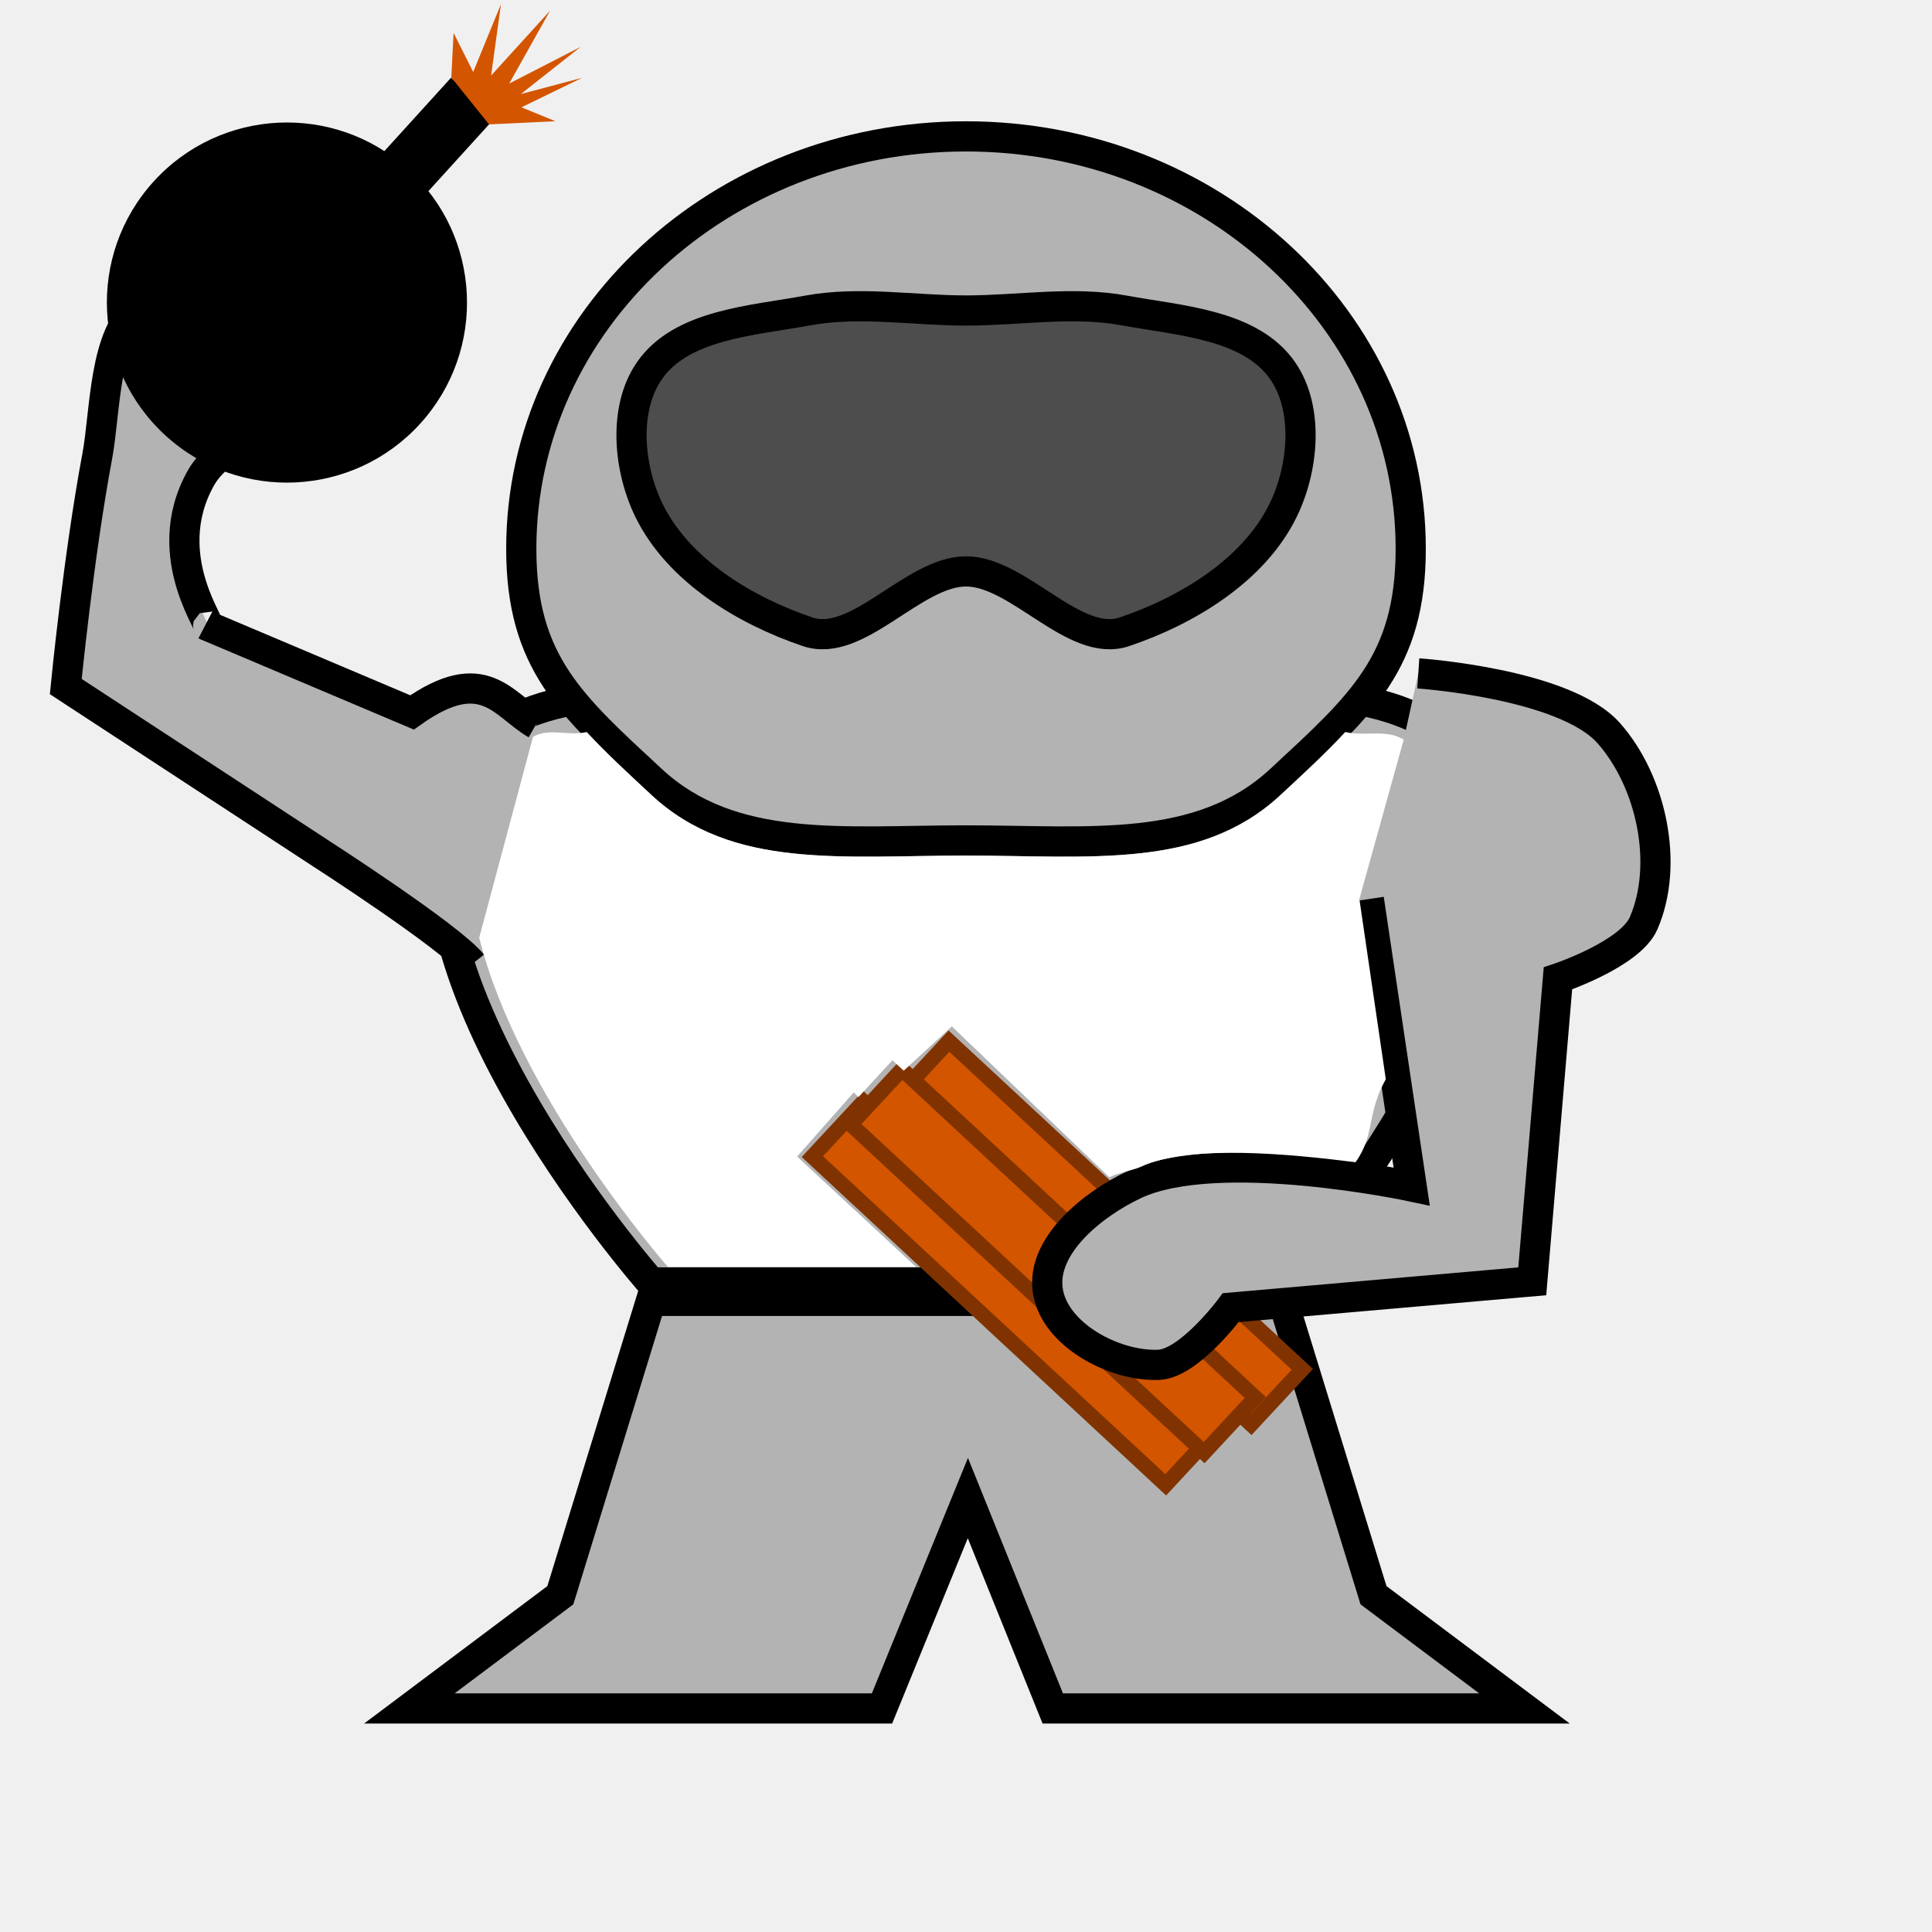
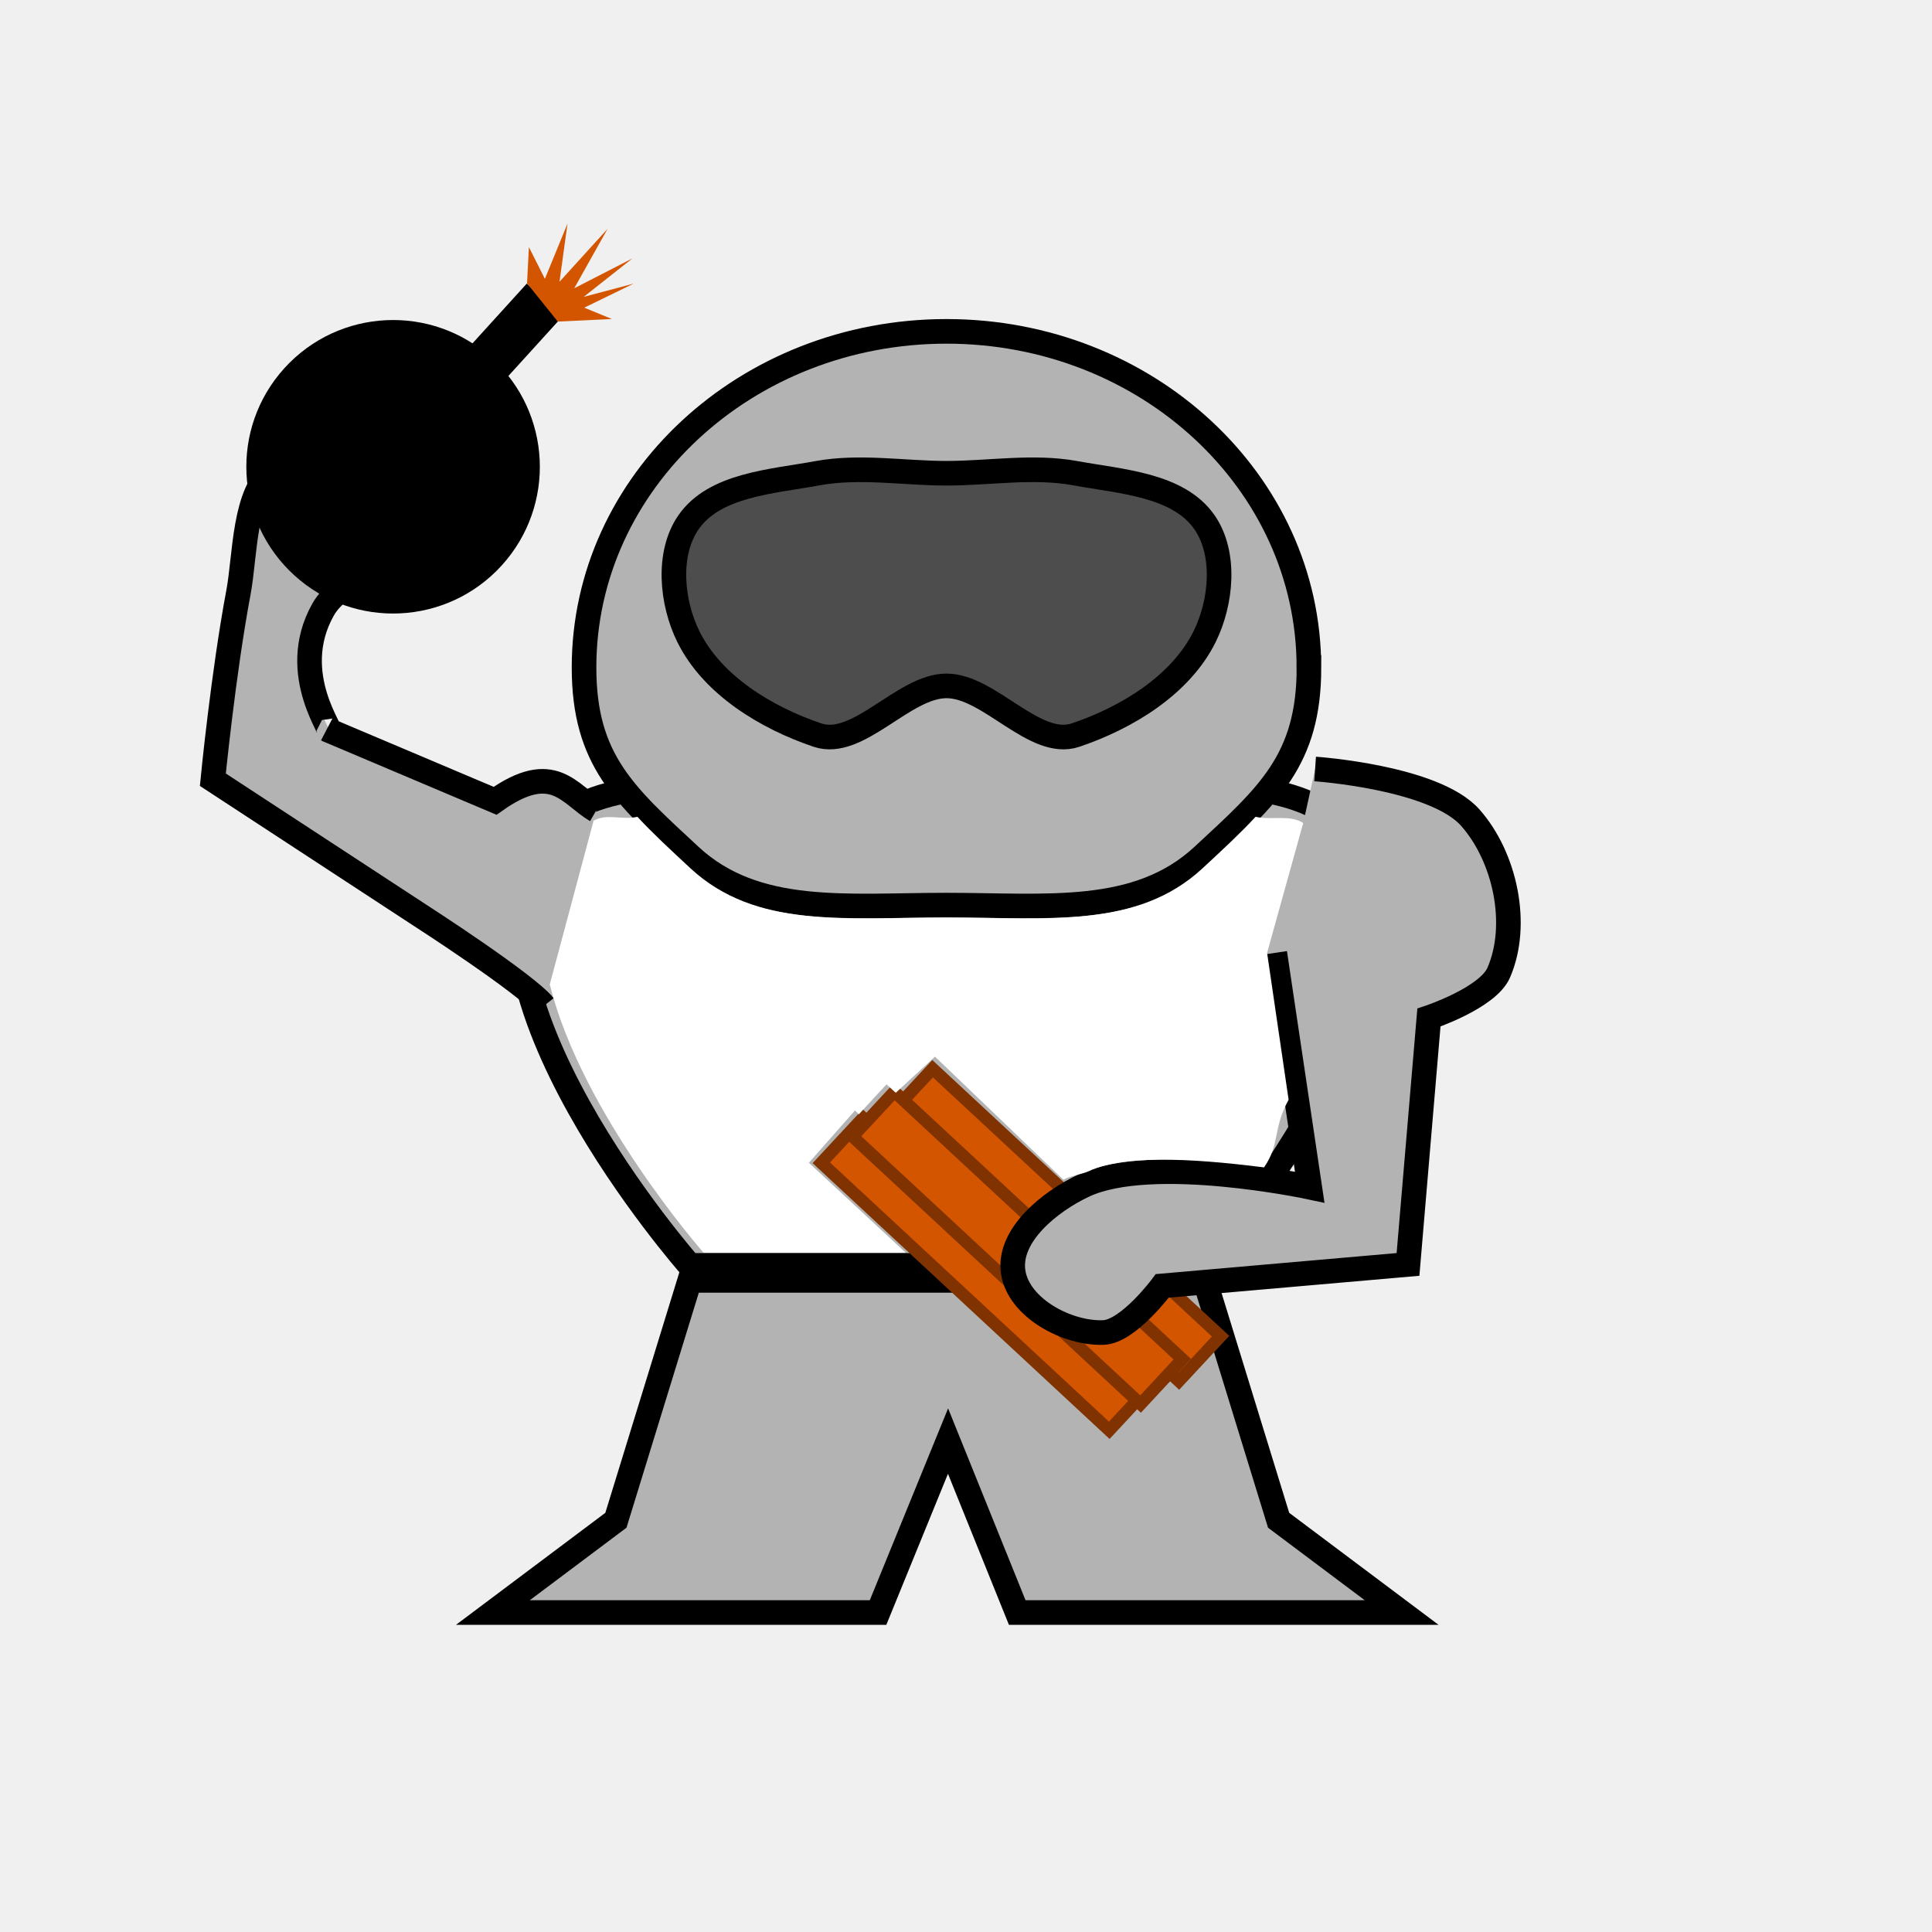
<svg xmlns="http://www.w3.org/2000/svg" width="64" height="64" id="svg2" version="1.1">
  <defs id="defs4" />
  <g id="layer1" transform="translate(0,-988.3622)" style="display:none">
    <path style="color:#000000;fill:none;stroke:#000000;stroke-width:0.1;stroke-miterlimit:4;stroke-dasharray:none;marker:none;visibility:visible;display:inline;overflow:visible;enable-background:accumulate" d="m 0,1004.362 32,-16 32,16 0,32 -32,16 -32,-16 z" id="rect3750" />
  </g>
  <g transform="translate(0,-988.3622)" id="g3757" style="display:inline">
-     <path style="color:#000000;fill:#b3b3b3;fill-opacity:1;fill-rule:nonzero;stroke:#000000;stroke-width:1;marker:none;visibility:visible;display:inline;overflow:visible;enable-background:accumulate" d="m 15.562,1013.416 c 1.74,-2.619 7.219,-2 7.219,-2 l 9.219,0 9.219,0 c 0,0 5.479,-0.619 7.219,2 4.02,6.053 -6,17.428 -6,17.428 l -20.875,0 c 0,0 -10.02,-11.376 -6,-17.428 z" id="rect3760" />
-     <path style="fill:#b3b3b3;stroke:#000000;stroke-width:1px;stroke-linecap:butt;stroke-linejoin:miter;stroke-opacity:1" d="m 15.639,1020.295 c -0.696,-0.884 -5.033,-3.676 -5.033,-3.676 l -8.427,-5.514 c 0,0 0.421,-4.315 1.041,-7.621 0.281,-1.496 0.207,-4.076 1.438,-4.971 1.49,-1.084 3.701,0.908 4.424,2.603 0.585,1.372 -1.68,1.765 -2.417,3.062 -1.515,2.668 0.583,5.158 0.175,4.903 l 6.809,2.881 c 2.385,-1.695 3.019,-0.238 4.112,0.391" id="path3776" />
-     <path style="color:#000000;fill:#b3b3b3;fill-opacity:1;fill-rule:nonzero;stroke:#000000;stroke-width:1;marker:none;visibility:visible;display:inline;overflow:visible;enable-background:accumulate" d="m 46.732,1006.541 c 0,3.772 -1.649,5.187 -4.315,7.66 -2.666,2.472 -6.349,2.001 -10.417,2.001 -4.068,0 -7.751,0.471 -10.417,-2.001 -2.666,-2.472 -4.315,-3.887 -4.315,-7.66 0,-7.545 6.596,-13.661 14.732,-13.661 8.136,0 14.732,6.116 14.732,13.661 z" id="path2990" />
-     <path style="color:#000000;fill:#4d4d4d;fill-opacity:1;fill-rule:nonzero;stroke:#000000;stroke-width:1;marker:none;visibility:visible;display:inline;overflow:visible;enable-background:accumulate" d="m 21.509,1000.648 c 1.062,-1.541 3.405,-1.661 5.246,-2 1.72,-0.317 3.497,0 5.246,0 1.749,0 3.526,-0.317 5.246,0 1.84,0.339 4.184,0.459 5.246,2 0.878,1.274 0.687,3.256 0,4.643 -0.976,1.971 -3.162,3.296 -5.246,4 -1.657,0.559 -3.497,-2 -5.246,-2 -1.749,0 -3.589,2.559 -5.246,2 -2.083,-0.704 -4.27,-2.029 -5.246,-4 -0.687,-1.387 -0.878,-3.368 0,-4.643 z" id="rect3847" />
-     <path style="color:#000000;fill:#b3b3b3;fill-opacity:1;fill-rule:nonzero;stroke:#000000;stroke-width:1;marker:none;visibility:visible;display:inline;overflow:visible;enable-background:accumulate" d="m 21.562,43.094 -3,9.75 -5,3.75 15.656,0 2.844,-6.969 2.812,6.969 15.625,0 -5,-3.75 -3,-9.75 -9.281,0 -2.344,0 z" transform="translate(0,988.3622)" id="rect3768" />
-     <g id="g3789" transform="matrix(0.740159,0.6724319,-0.6724319,0.740159,675.3148,252.1716)">
+     <path style="color:#000000;fill:#b3b3b3;fill-opacity:1;fill-rule:nonzero;stroke:#000000;stroke-width:0.815;marker:none;visibility:visible;display:inline;overflow:visible;enable-background:accumulate" d="m 17.958,1016.075 c 1.418,-2.135 5.883,-1.63 5.883,-1.63 l 7.513,0 7.513,0 c 0,0 4.465,-0.505 5.883,1.63 3.276,4.933 -4.89,14.204 -4.89,14.204 l -17.013,0 c 0,0 -8.166,-9.271 -4.89,-14.204 z" id="rect3760" />
+     <path style="fill:#b3b3b3;stroke:#000000;stroke-width:0.815px;stroke-linecap:butt;stroke-linejoin:miter;stroke-opacity:1" d="m 18.02,1021.681 c -0.568,-0.72 -4.101,-2.996 -4.101,-2.996 l -6.868,-4.494 c 0,0 0.343,-3.517 0.849,-6.211 0.229,-1.219 0.169,-3.322 1.172,-4.051 1.214,-0.883 3.016,0.74 3.605,2.121 0.477,1.118 -1.369,1.438 -1.969,2.496 -1.234,2.175 0.475,4.204 0.143,3.996 l 5.549,2.348 c 1.944,-1.381 2.46,-0.194 3.351,0.319" id="path3776" />
+     <path style="color:#000000;fill:#b3b3b3;fill-opacity:1;fill-rule:nonzero;stroke:#000000;stroke-width:0.815;marker:none;visibility:visible;display:inline;overflow:visible;enable-background:accumulate" d="m 43.361,1010.472 c 0,3.074 -1.344,4.228 -3.517,6.242 -2.173,2.015 -5.174,1.631 -8.49,1.631 -3.315,0 -6.317,0.384 -8.49,-1.631 -2.173,-2.015 -3.517,-3.168 -3.517,-6.242 0,-6.149 5.375,-11.133 12.006,-11.133 6.631,0 12.006,4.985 12.006,11.133 z" id="path2990" />
+     <path style="color:#000000;fill:#4d4d4d;fill-opacity:1;fill-rule:nonzero;stroke:#000000;stroke-width:0.815;marker:none;visibility:visible;display:inline;overflow:visible;enable-background:accumulate" d="m 22.804,1005.669 c 0.865,-1.256 2.775,-1.354 4.275,-1.63 1.401,-0.258 2.85,0 4.275,0 1.425,0 2.874,-0.258 4.275,0 1.5,0.276 3.41,0.374 4.275,1.63 0.716,1.039 0.56,2.654 0,3.784 -0.795,1.606 -2.577,2.686 -4.275,3.26 -1.35,0.456 -2.85,-1.63 -4.275,-1.63 -1.425,0 -2.925,2.086 -4.275,1.63 -1.698,-0.574 -3.48,-1.654 -4.275,-3.26 -0.56,-1.13 -0.716,-2.745 0,-3.784 z" id="rect3847" />
+     <path style="color:#000000;fill:#b3b3b3;fill-opacity:1;fill-rule:nonzero;stroke:#000000;stroke-width:0.815;marker:none;visibility:visible;display:inline;overflow:visible;enable-background:accumulate" d="m 22.848,1030.777 -2.445,7.946 -4.075,3.056 12.759,0 2.318,-5.679 2.292,5.679 12.734,0 -4.075,-3.056 -2.445,-7.946 -7.564,0 -1.91,0 z" id="rect3768" />
+     <g id="g3789" transform="matrix(0.6032114,0.5480154,-0.5480154,0.6032114,555.6399,395.6795)">
      <path transform="translate(-3.734496,987.7398)" d="m 18.672,12.288 a 5.965,5.965 0 1 1 -11.93,0 5.965,5.965 0 1 1 11.93,0 z" id="path3015" style="color:#000000;fill:#000000;fill-opacity:1;fill-rule:nonzero;stroke:none;stroke-width:1;marker:none;visibility:visible;display:inline;overflow:visible;enable-background:accumulate" />
      <rect y="990.861" x="7.988" height="4.357" width="1.971" id="rect3017" style="color:#000000;fill:#000000;fill-opacity:1;fill-rule:nonzero;stroke:none;stroke-width:1;marker:none;visibility:visible;display:inline;overflow:visible;enable-background:accumulate" />
      <path transform="translate(0,988.3622)" id="path3019" d="m 7.988,2.485 -0.934,-1.141 1.349,0.519 -0.83,-2.282 1.349,1.971 0,-2.905 0.622,2.697 0.934,-2.49 -0.415,2.49 1.141,-1.764 -0.83,2.075 1.141,-0.415 -1.556,1.556" style="fill:#d45500;stroke:none" />
    </g>
-     <g id="g3839" transform="translate(37.34496,4.771856)">
+     <g id="g3839" transform="matrix(0.8149754,0,0,0.8149754,35.7102,194.0547)">
      <rect transform="matrix(0.73269,0.6805626,-0.6805626,0.73269,0,0)" y="753.35" x="687.825" height="2.49" width="15.975" id="rect3794" style="color:#000000;fill:#d45500;fill-opacity:1;fill-rule:nonzero;stroke:#803300;stroke-width:0.5;stroke-miterlimit:4;stroke-dasharray:none;marker:none;visibility:visible;display:inline;overflow:visible;enable-background:accumulate" />
      <rect transform="matrix(0.73269,0.6805626,-0.6805626,0.73269,0,0)" y="749.959" x="688.537" height="2.49" width="15.975" id="rect3794-9-7" style="color:#000000;fill:#d45500;fill-opacity:1;fill-rule:nonzero;stroke:#803300;stroke-width:0.5;stroke-miterlimit:4;stroke-dasharray:none;marker:none;visibility:visible;display:inline;overflow:visible;enable-background:accumulate" />
      <rect transform="matrix(0.73269,0.6805626,-0.6805626,0.73269,0,0)" y="751.702" x="688.032" height="2.49" width="15.975" id="rect3794-9" style="color:#000000;fill:#d45500;fill-opacity:1;fill-rule:nonzero;stroke:#803300;stroke-width:0.5;stroke-miterlimit:4;stroke-dasharray:none;marker:none;visibility:visible;display:inline;overflow:visible;enable-background:accumulate" />
    </g>
-     <path style="fill:#b3b3b3;stroke:#000000;stroke-width:1px;stroke-linecap:butt;stroke-linejoin:miter;stroke-opacity:1;display:inline" d="m 46.983,1010.669 c 0,0 4.849,0.329 6.309,1.98 1.413,1.598 2.003,4.338 1.155,6.296 -0.447,1.032 -2.838,1.827 -2.838,1.827 l -0.851,10.035 -9.989,0.873 c 0,0 -1.372,1.853 -2.387,1.894 -1.471,0.06 -3.454,-1 -3.672,-2.456 -0.224,-1.499 1.505,-2.877 2.877,-3.521 2.769,-1.301 9.177,0.069 9.177,0.069 l -1.42,-9.522" id="path3776-5" />
+     <path style="fill:#b3b3b3;stroke:#000000;stroke-width:0.815px;stroke-linecap:butt;stroke-linejoin:miter;stroke-opacity:1;display:inline" d="m 43.565,1013.836 c 0,0 3.952,0.268 5.142,1.614 1.152,1.303 1.632,3.535 0.941,5.131 -0.364,0.842 -2.313,1.489 -2.313,1.489 l -0.693,8.178 -8.141,0.711 c 0,0 -1.118,1.51 -1.946,1.544 -1.199,0.049 -2.815,-0.815 -2.992,-2.002 -0.182,-1.222 1.226,-2.344 2.344,-2.869 2.257,-1.06 7.479,0.056 7.479,0.056 l -1.157,-7.76" id="path3776-5" />
  </g>
  <g id="layer2" style="display:inline">
-     <path style="color:#000000;fill:#ffffff;fill-opacity:1;fill-rule:nonzero;stroke:none;stroke-width:1;marker:none;visibility:visible;display:inline;overflow:visible;enable-background:accumulate" d="m 19.438,24.25 c -0.623,0.141 -1.24,-0.147 -1.781,0.156 L 15.875,31.062 c 1.309,5.284 6.25,10.906 6.25,10.906 l 8.219,0 -3.938,-3.656 1.875,-2.125 0.156,0.156 1.125,-1.219 0.375,0.344 L 31.531,34 36.75,39 c 0.219,-0.13 0.82,-0.245 1.031,-0.344 1.636,-0.769 5.02,-0.419 7.125,-0.156 0.658,-0.939 0.346,-1.563 1,-2.75 L 45.031,29.781 46.5,24.5 c -0.573,-0.353 -1.251,-0.1 -1.938,-0.25 -0.609,0.66 -1.336,1.334 -2.156,2.094 -2.666,2.472 -6.338,2 -10.406,2 -4.068,0 -7.74,0.472 -10.406,-2 -0.82,-0.76 -1.547,-1.434 -2.156,-2.094 z" id="rect3760-5" />
+     <path style="color:#000000;fill:#ffffff;fill-opacity:1;fill-rule:nonzero;stroke:none;stroke-width:1;marker:none;visibility:visible;display:inline;overflow:visible;enable-background:accumulate" d="m 21.116,27.058 c -0.508,0.115 -1.011,-0.119 -1.452,0.127 l -1.452,5.425 c 1.067,4.307 5.094,8.888 5.094,8.888 l 6.698,0 -3.209,-2.98 1.528,-1.732 0.127,0.127 0.917,-0.993 0.306,0.28 1.299,-1.197 4.253,4.075 c 0.178,-0.106 0.669,-0.199 0.84,-0.28 1.334,-0.627 4.091,-0.341 5.807,-0.127 0.536,-0.765 0.282,-1.273 0.815,-2.241 l -0.713,-4.864 1.197,-4.304 c -0.467,-0.288 -1.02,-0.082 -1.579,-0.204 -0.496,0.538 -1.089,1.087 -1.757,1.706 -2.173,2.015 -5.165,1.63 -8.481,1.63 -3.315,0 -6.308,0.385 -8.481,-1.63 -0.668,-0.62 -1.261,-1.169 -1.757,-1.706 z" id="rect3760-5" />
  </g>
</svg>
